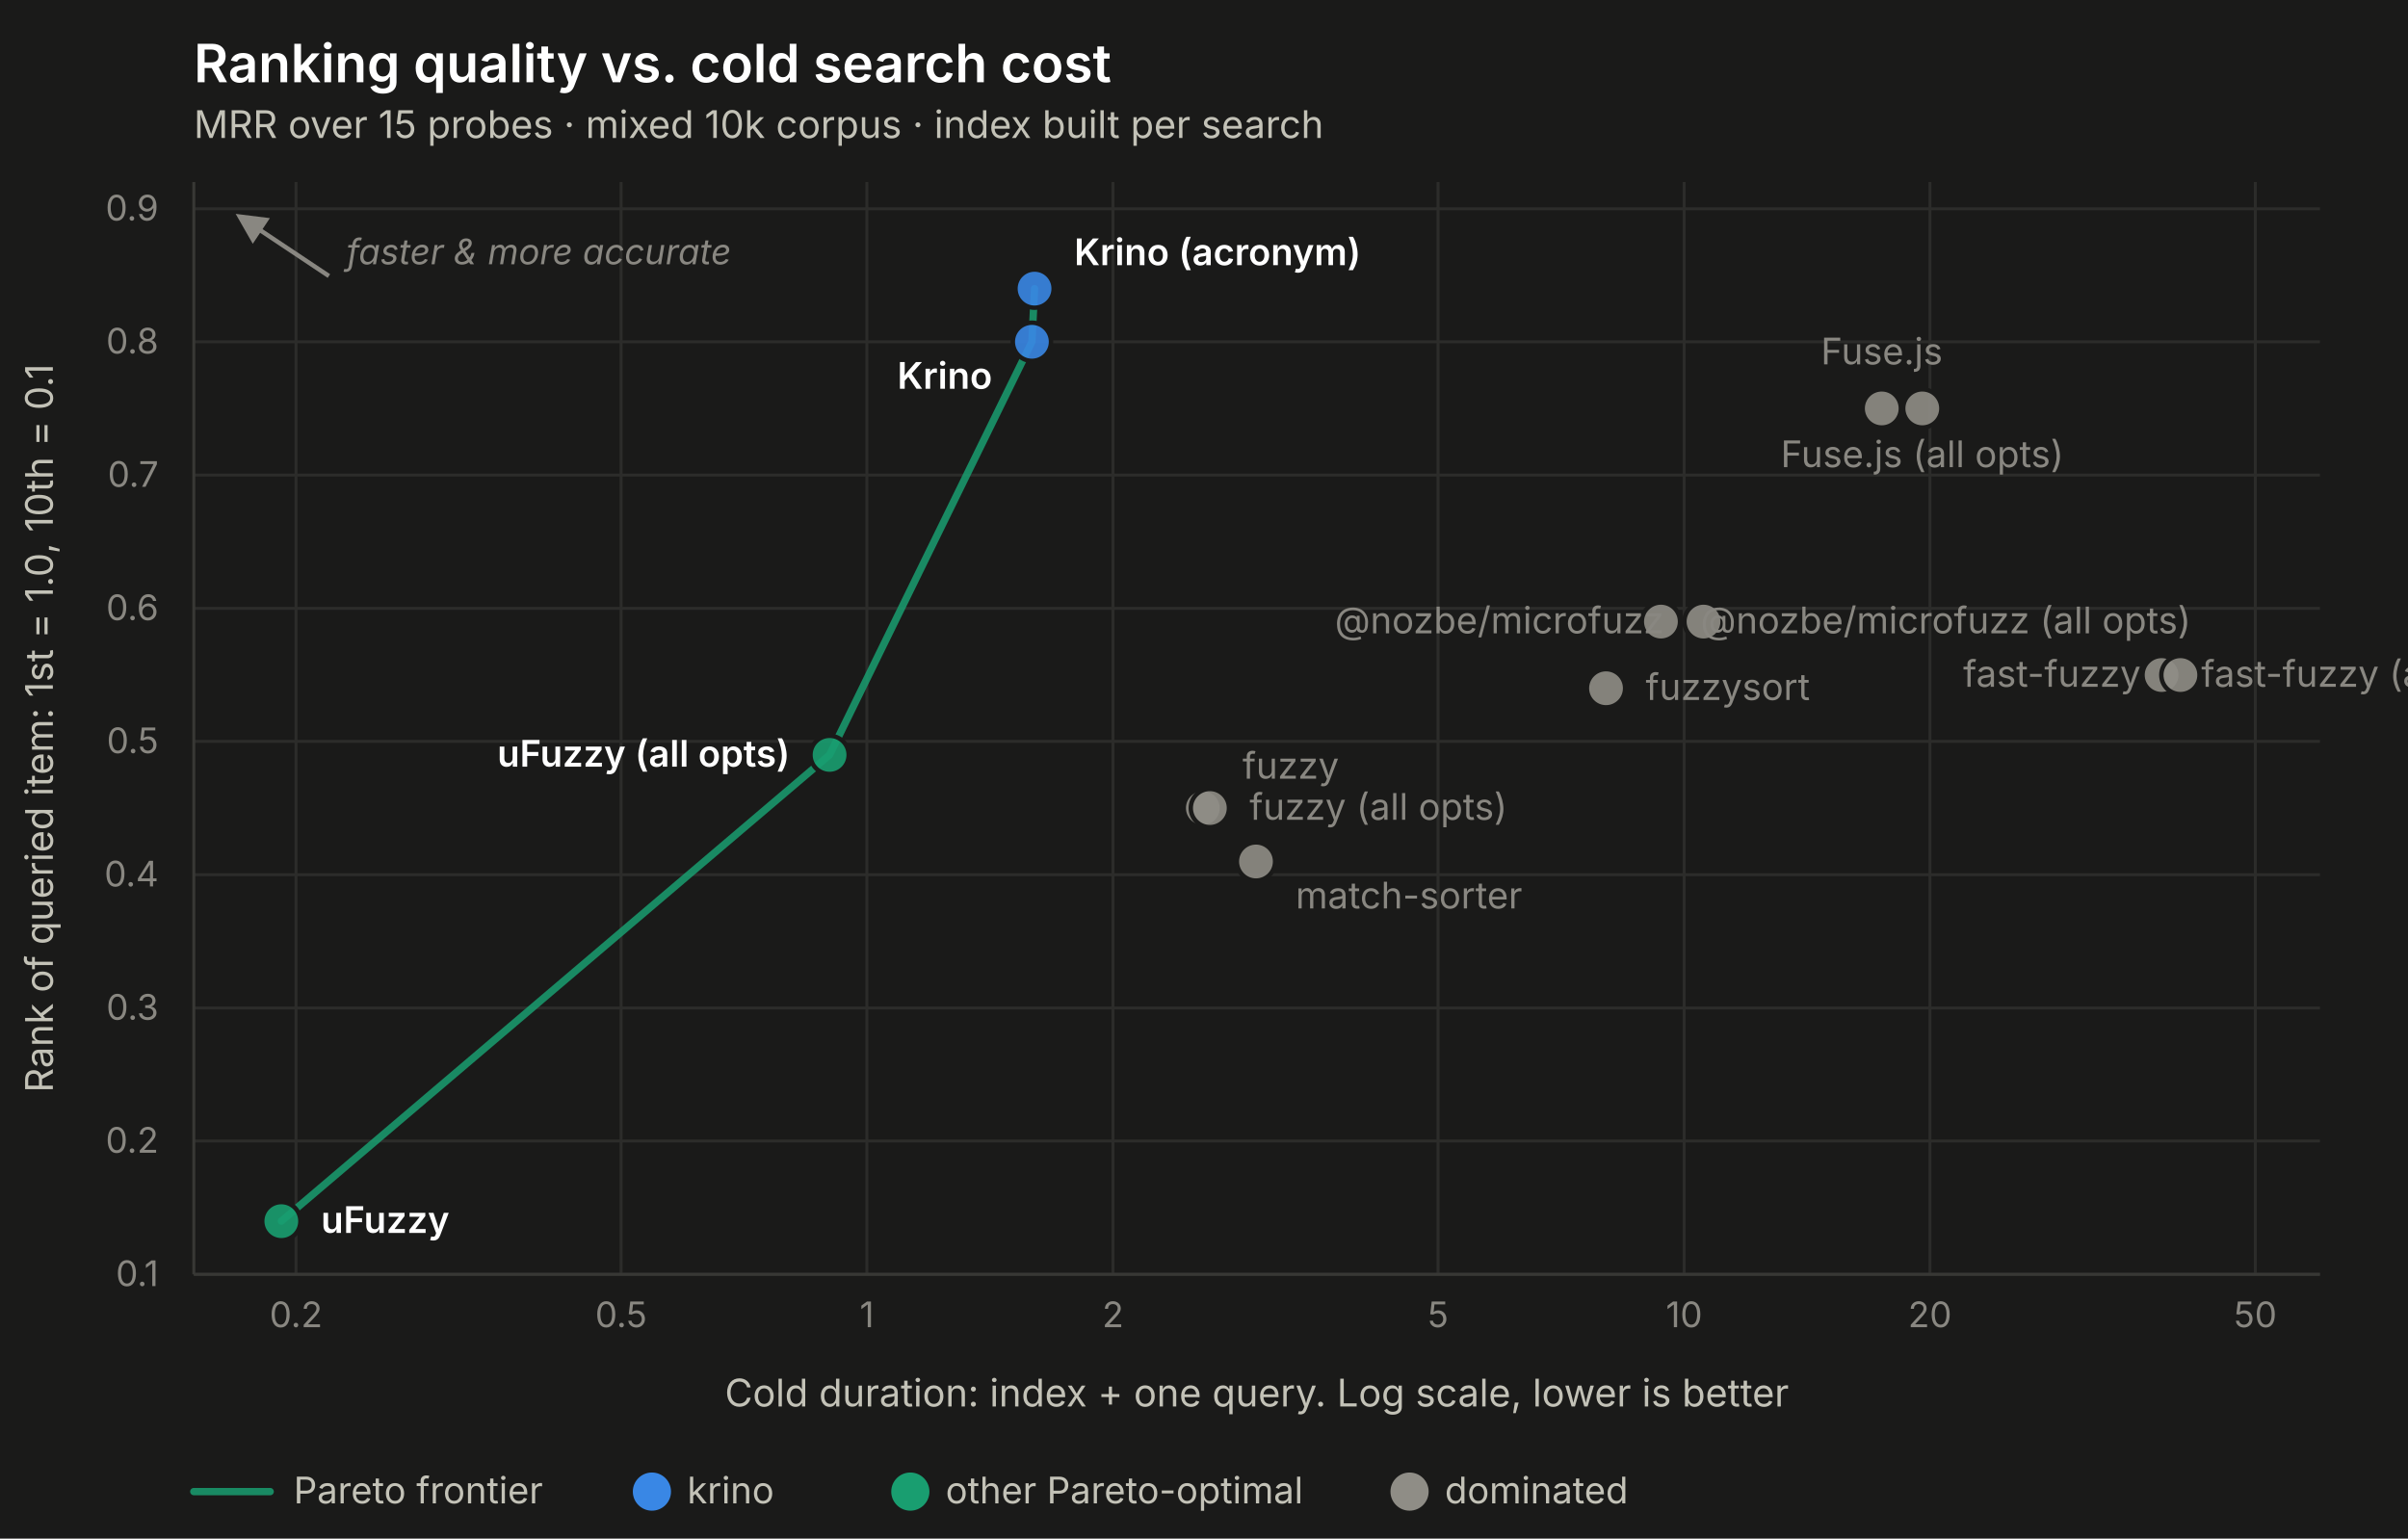
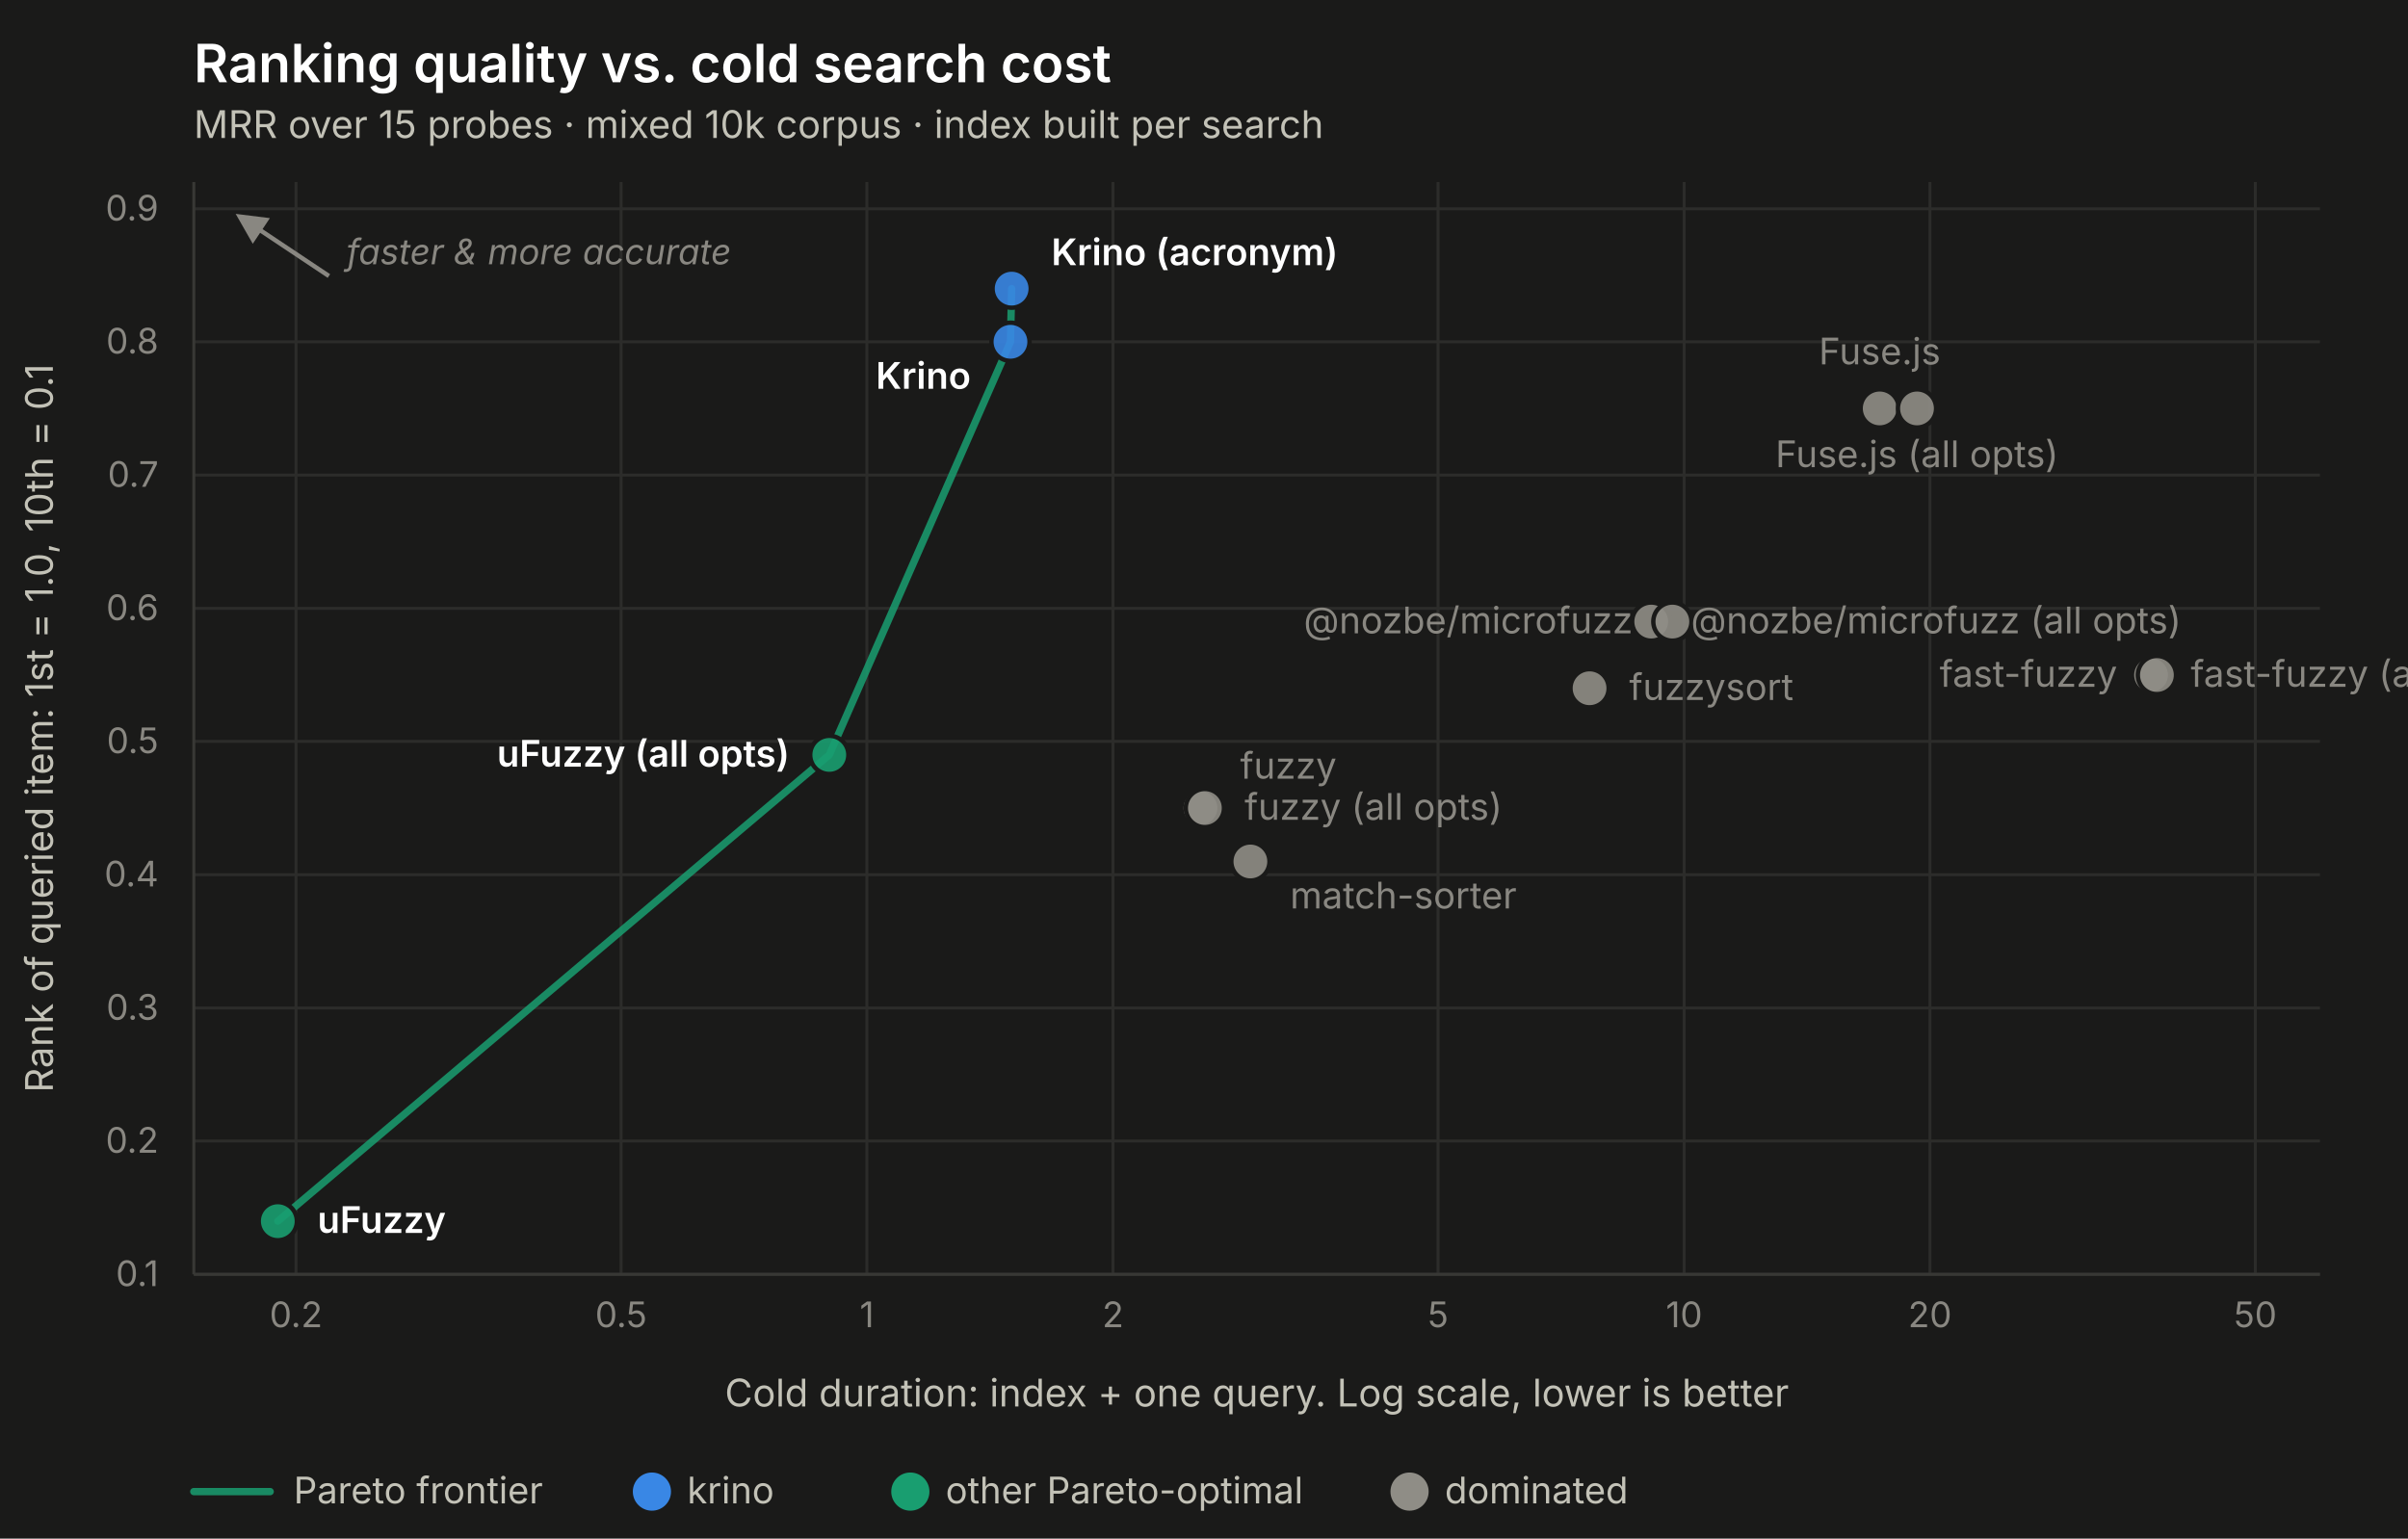
<svg xmlns="http://www.w3.org/2000/svg" viewBox="0 0 820 524" font-family="system-ui, -apple-system, 'Segoe UI', sans-serif" role="img" aria-labelledby="pareto-total-title pareto-total-desc">
  <defs>
    <marker id="arrow" viewBox="0 0 10 10" refX="8" refY="5" markerWidth="7" markerHeight="7" orient="auto-start-reverse">
      <path d="M0 0 L10 5 L0 10 z" fill="#898781" />
    </marker>
  </defs>
  <rect x="0" y="0" width="820" height="524" fill="#1a1a19" />
  <text x="66" y="28" fill="#ffffff" font-size="18" font-weight="600">Ranking quality vs. cold search cost</text>
  <text x="66" y="47" fill="#c3c2b7" font-size="13">MRR over 15 probes · mixed 10k corpus · index built per search</text>
  <g>
    <line x1="100.8" y1="62" x2="100.8" y2="434" stroke="#2c2c2a" />
    <line x1="211.5" y1="62" x2="211.5" y2="434" stroke="#2c2c2a" />
    <line x1="295.2" y1="62" x2="295.2" y2="434" stroke="#2c2c2a" />
    <line x1="379" y1="62" x2="379" y2="434" stroke="#2c2c2a" />
    <line x1="489.7" y1="62" x2="489.7" y2="434" stroke="#2c2c2a" />
    <line x1="573.5" y1="62" x2="573.5" y2="434" stroke="#2c2c2a" />
    <line x1="657.2" y1="62" x2="657.2" y2="434" stroke="#2c2c2a" />
    <line x1="768" y1="62" x2="768" y2="434" stroke="#2c2c2a" />
    <line x1="66" y1="434" x2="790" y2="434" stroke="#2c2c2a" />
    <line x1="66" y1="388.6" x2="790" y2="388.6" stroke="#2c2c2a" />
    <line x1="66" y1="343.3" x2="790" y2="343.3" stroke="#2c2c2a" />
    <line x1="66" y1="297.9" x2="790" y2="297.9" stroke="#2c2c2a" />
    <line x1="66" y1="252.5" x2="790" y2="252.5" stroke="#2c2c2a" />
    <line x1="66" y1="207.2" x2="790" y2="207.2" stroke="#2c2c2a" />
    <line x1="66" y1="161.8" x2="790" y2="161.8" stroke="#2c2c2a" />
    <line x1="66" y1="116.4" x2="790" y2="116.4" stroke="#2c2c2a" />
    <line x1="66" y1="71.1" x2="790" y2="71.1" stroke="#2c2c2a" />
  </g>
  <line x1="66" y1="434" x2="790" y2="434" stroke="#383835" />
  <line x1="66" y1="62" x2="66" y2="434" stroke="#383835" />
  <g>
    <text x="100.8" y="452" text-anchor="middle" fill="#898781" font-size="12" font-variant-numeric="tabular-nums">0.2</text>
    <text x="211.5" y="452" text-anchor="middle" fill="#898781" font-size="12" font-variant-numeric="tabular-nums">0.5</text>
    <text x="295.2" y="452" text-anchor="middle" fill="#898781" font-size="12" font-variant-numeric="tabular-nums">1</text>
    <text x="379" y="452" text-anchor="middle" fill="#898781" font-size="12" font-variant-numeric="tabular-nums">2</text>
    <text x="489.7" y="452" text-anchor="middle" fill="#898781" font-size="12" font-variant-numeric="tabular-nums">5</text>
    <text x="573.5" y="452" text-anchor="middle" fill="#898781" font-size="12" font-variant-numeric="tabular-nums">10</text>
    <text x="657.2" y="452" text-anchor="middle" fill="#898781" font-size="12" font-variant-numeric="tabular-nums">20</text>
    <text x="768" y="452" text-anchor="middle" fill="#898781" font-size="12" font-variant-numeric="tabular-nums">50</text>
  </g>
  <g>
    <text x="54" y="438" text-anchor="end" fill="#898781" font-size="12" font-variant-numeric="tabular-nums">0.1</text>
    <text x="54" y="392.6" text-anchor="end" fill="#898781" font-size="12" font-variant-numeric="tabular-nums">0.2</text>
    <text x="54" y="347.3" text-anchor="end" fill="#898781" font-size="12" font-variant-numeric="tabular-nums">0.3</text>
    <text x="54" y="301.9" text-anchor="end" fill="#898781" font-size="12" font-variant-numeric="tabular-nums">0.4</text>
    <text x="54" y="256.5" text-anchor="end" fill="#898781" font-size="12" font-variant-numeric="tabular-nums">0.5</text>
    <text x="54" y="211.2" text-anchor="end" fill="#898781" font-size="12" font-variant-numeric="tabular-nums">0.6</text>
    <text x="54" y="165.8" text-anchor="end" fill="#898781" font-size="12" font-variant-numeric="tabular-nums">0.7</text>
    <text x="54" y="120.4" text-anchor="end" fill="#898781" font-size="12" font-variant-numeric="tabular-nums">0.8</text>
    <text x="54" y="75.1" text-anchor="end" fill="#898781" font-size="12" font-variant-numeric="tabular-nums">0.9</text>
  </g>
  <text x="428" y="479" text-anchor="middle" fill="#c3c2b7" font-size="13">Cold duration: index + one query. Log scale, lower is better</text>
  <text transform="translate(18,248) rotate(-90)" text-anchor="middle" fill="#c3c2b7" font-size="13">Rank of queried item: 1st = 1.0, 10th = 0.1</text>
-   <path d="M95.8 415.9 L282.5 257.1 L351.4 116.4 L352.3 98.3" fill="none" stroke="#199e70" stroke-width="2.5" stroke-linejoin="round" stroke-linecap="round" opacity="0.85" />
+   <path d="M94.6 415.9 L282.4 257.1 L344.1 116.4 L344.5 98.3" fill="none" stroke="#199e70" stroke-width="2.5" stroke-linejoin="round" stroke-linecap="round" opacity="0.85" />
  <g transform="translate(78,70)">
    <line x1="34" y1="24" x2="4" y2="4" stroke="#898781" stroke-width="1.5" marker-end="url(#arrow)" />
    <text x="40" y="20" fill="#898781" font-size="12" font-style="italic">faster &amp; more accurate</text>
  </g>
  <g>
-     <circle cx="352.3" cy="98.3" r="6.5" fill="#3987e5" fill-opacity="0.9" stroke="#1a1a19" stroke-width="1.5" />
-     <circle cx="351.4" cy="116.4" r="6.5" fill="#3987e5" fill-opacity="0.9" stroke="#1a1a19" stroke-width="1.5" />
-     <circle cx="640.8" cy="139.1" r="6.5" fill="#8f8d86" fill-opacity="0.9" stroke="#1a1a19" stroke-width="1.5" />
-     <circle cx="654.6" cy="139.1" r="6.5" fill="#8f8d86" fill-opacity="0.9" stroke="#1a1a19" stroke-width="1.5" />
-     <circle cx="565.6" cy="211.7" r="6.5" fill="#8f8d86" fill-opacity="0.9" stroke="#1a1a19" stroke-width="1.5" />
-     <circle cx="580.1" cy="211.7" r="6.5" fill="#8f8d86" fill-opacity="0.9" stroke="#1a1a19" stroke-width="1.5" />
-     <circle cx="736.1" cy="229.9" r="6.5" fill="#8f8d86" fill-opacity="0.9" stroke="#1a1a19" stroke-width="1.5" />
-     <circle cx="742.5" cy="229.9" r="6.5" fill="#8f8d86" fill-opacity="0.9" stroke="#1a1a19" stroke-width="1.5" />
-     <circle cx="546.9" cy="234.4" r="6.5" fill="#8f8d86" fill-opacity="0.9" stroke="#1a1a19" stroke-width="1.5" />
-     <circle cx="282.5" cy="257.1" r="6.5" fill="#199e70" fill-opacity="0.9" stroke="#1a1a19" stroke-width="1.5" />
-     <circle cx="409.6" cy="275.2" r="6.5" fill="#8f8d86" fill-opacity="0.9" stroke="#1a1a19" stroke-width="1.5" />
-     <circle cx="412" cy="275.2" r="6.5" fill="#8f8d86" fill-opacity="0.9" stroke="#1a1a19" stroke-width="1.5" />
-     <circle cx="427.7" cy="293.4" r="6.5" fill="#8f8d86" fill-opacity="0.9" stroke="#1a1a19" stroke-width="1.5" />
-     <circle cx="95.8" cy="415.9" r="6.5" fill="#199e70" fill-opacity="0.9" stroke="#1a1a19" stroke-width="1.5" />
+     <circle cx="344.5" cy="98.3" r="6.5" fill="#3987e5" fill-opacity="0.9" stroke="#1a1a19" stroke-width="1.5" />
+     <circle cx="344.1" cy="116.4" r="6.5" fill="#3987e5" fill-opacity="0.9" stroke="#1a1a19" stroke-width="1.5" />
+     <circle cx="640.1" cy="139.1" r="6.5" fill="#8f8d86" fill-opacity="0.9" stroke="#1a1a19" stroke-width="1.5" />
+     <circle cx="652.8" cy="139.1" r="6.5" fill="#8f8d86" fill-opacity="0.9" stroke="#1a1a19" stroke-width="1.5" />
+     <circle cx="562.3" cy="211.7" r="6.5" fill="#8f8d86" fill-opacity="0.9" stroke="#1a1a19" stroke-width="1.5" />
+     <circle cx="569.5" cy="211.7" r="6.5" fill="#8f8d86" fill-opacity="0.9" stroke="#1a1a19" stroke-width="1.5" />
+     <circle cx="732.5" cy="229.9" r="6.5" fill="#8f8d86" fill-opacity="0.9" stroke="#1a1a19" stroke-width="1.5" />
+     <circle cx="734.5" cy="229.9" r="6.5" fill="#8f8d86" fill-opacity="0.9" stroke="#1a1a19" stroke-width="1.5" />
+     <circle cx="541.3" cy="234.4" r="6.5" fill="#8f8d86" fill-opacity="0.9" stroke="#1a1a19" stroke-width="1.5" />
+     <circle cx="282.4" cy="257.1" r="6.5" fill="#199e70" fill-opacity="0.9" stroke="#1a1a19" stroke-width="1.5" />
+     <circle cx="408.8" cy="275.2" r="6.5" fill="#8f8d86" fill-opacity="0.9" stroke="#1a1a19" stroke-width="1.5" />
+     <circle cx="410.3" cy="275.2" r="6.5" fill="#8f8d86" fill-opacity="0.9" stroke="#1a1a19" stroke-width="1.5" />
+     <circle cx="425.8" cy="293.4" r="6.5" fill="#8f8d86" fill-opacity="0.9" stroke="#1a1a19" stroke-width="1.5" />
+     <circle cx="94.6" cy="415.9" r="6.5" fill="#199e70" fill-opacity="0.9" stroke="#1a1a19" stroke-width="1.5" />
  </g>
  <g>
-     <text x="365.8" y="90.3" text-anchor="start" fill="#ffffff" font-size="12.5" font-weight="600">Krino (acronym)</text>
-     <text x="640.8" y="124.1" text-anchor="middle" fill="#898781" font-size="12.5">Fuse.js</text>
-     <text x="337.9" y="132.4" text-anchor="end" fill="#ffffff" font-size="12.5" font-weight="600">Krino</text>
-     <text x="654.6" y="159.1" text-anchor="middle" fill="#898781" font-size="12.5">Fuse.js (all opts)</text>
-     <text x="579.1" y="215.7" text-anchor="start" fill="#898781" font-size="12.5">@nozbe/microfuzz (all opts)</text>
-     <text x="566.6" y="215.7" text-anchor="end" fill="#898781" font-size="12.5">@nozbe/microfuzz</text>
-     <text x="749.6" y="233.9" text-anchor="start" fill="#898781" font-size="12.5">fast-fuzzy (all opts)</text>
-     <text x="729" y="233.9" text-anchor="end" fill="#898781" font-size="12.5">fast-fuzzy</text>
-     <text x="560.4" y="238.4" text-anchor="start" fill="#898781" font-size="12.5">fuzzysort</text>
-     <text x="269" y="261.1" text-anchor="end" fill="#ffffff" font-size="12.5" font-weight="600">uFuzzy (all opts)</text>
-     <text x="423.1" y="265.2" text-anchor="start" fill="#898781" font-size="12.5">fuzzy</text>
-     <text x="425.5" y="279.2" text-anchor="start" fill="#898781" font-size="12.5">fuzzy (all opts)</text>
-     <text x="441.2" y="309.4" text-anchor="start" fill="#898781" font-size="12.5">match-sorter</text>
-     <text x="109.3" y="419.9" text-anchor="start" fill="#ffffff" font-size="12.5" font-weight="600">uFuzzy</text>
+     <text x="358" y="90.3" text-anchor="start" fill="#ffffff" font-size="12.5" font-weight="600">Krino (acronym)</text>
+     <text x="640.1" y="124.1" text-anchor="middle" fill="#898781" font-size="12.5">Fuse.js</text>
+     <text x="330.6" y="132.4" text-anchor="end" fill="#ffffff" font-size="12.5" font-weight="600">Krino</text>
+     <text x="652.8" y="159.1" text-anchor="middle" fill="#898781" font-size="12.5">Fuse.js (all opts)</text>
+     <text x="575.8" y="215.7" text-anchor="start" fill="#898781" font-size="12.5">@nozbe/microfuzz (all opts)</text>
+     <text x="556" y="215.7" text-anchor="end" fill="#898781" font-size="12.5">@nozbe/microfuzz</text>
+     <text x="746" y="233.9" text-anchor="start" fill="#898781" font-size="12.5">fast-fuzzy (all opts)</text>
+     <text x="721" y="233.9" text-anchor="end" fill="#898781" font-size="12.5">fast-fuzzy</text>
+     <text x="554.8" y="238.4" text-anchor="start" fill="#898781" font-size="12.5">fuzzysort</text>
+     <text x="268.9" y="261.1" text-anchor="end" fill="#ffffff" font-size="12.5" font-weight="600">uFuzzy (all opts)</text>
+     <text x="422.3" y="265.2" text-anchor="start" fill="#898781" font-size="12.5">fuzzy</text>
+     <text x="423.8" y="279.2" text-anchor="start" fill="#898781" font-size="12.5">fuzzy (all opts)</text>
+     <text x="439.3" y="309.4" text-anchor="start" fill="#898781" font-size="12.5">match-sorter</text>
+     <text x="108.1" y="419.9" text-anchor="start" fill="#ffffff" font-size="12.5" font-weight="600">uFuzzy</text>
  </g>
  <g>
    <line x1="66" y1="508" x2="92" y2="508" stroke="#199e70" stroke-width="2.5" stroke-linecap="round" opacity="0.85" />
    <text x="100" y="512" fill="#c3c2b7" font-size="12.5">Pareto frontier</text>
    <circle cx="222" cy="508" r="6.5" fill="#3987e5" />
    <text x="234" y="512" fill="#c3c2b7" font-size="12.5">krino</text>
    <circle cx="310" cy="508" r="6.5" fill="#199e70" />
    <text x="322" y="512" fill="#c3c2b7" font-size="12.5">other Pareto-optimal</text>
    <circle cx="480" cy="508" r="6.5" fill="#8f8d86" />
    <text x="492" y="512" fill="#c3c2b7" font-size="12.5">dominated</text>
  </g>
</svg>
